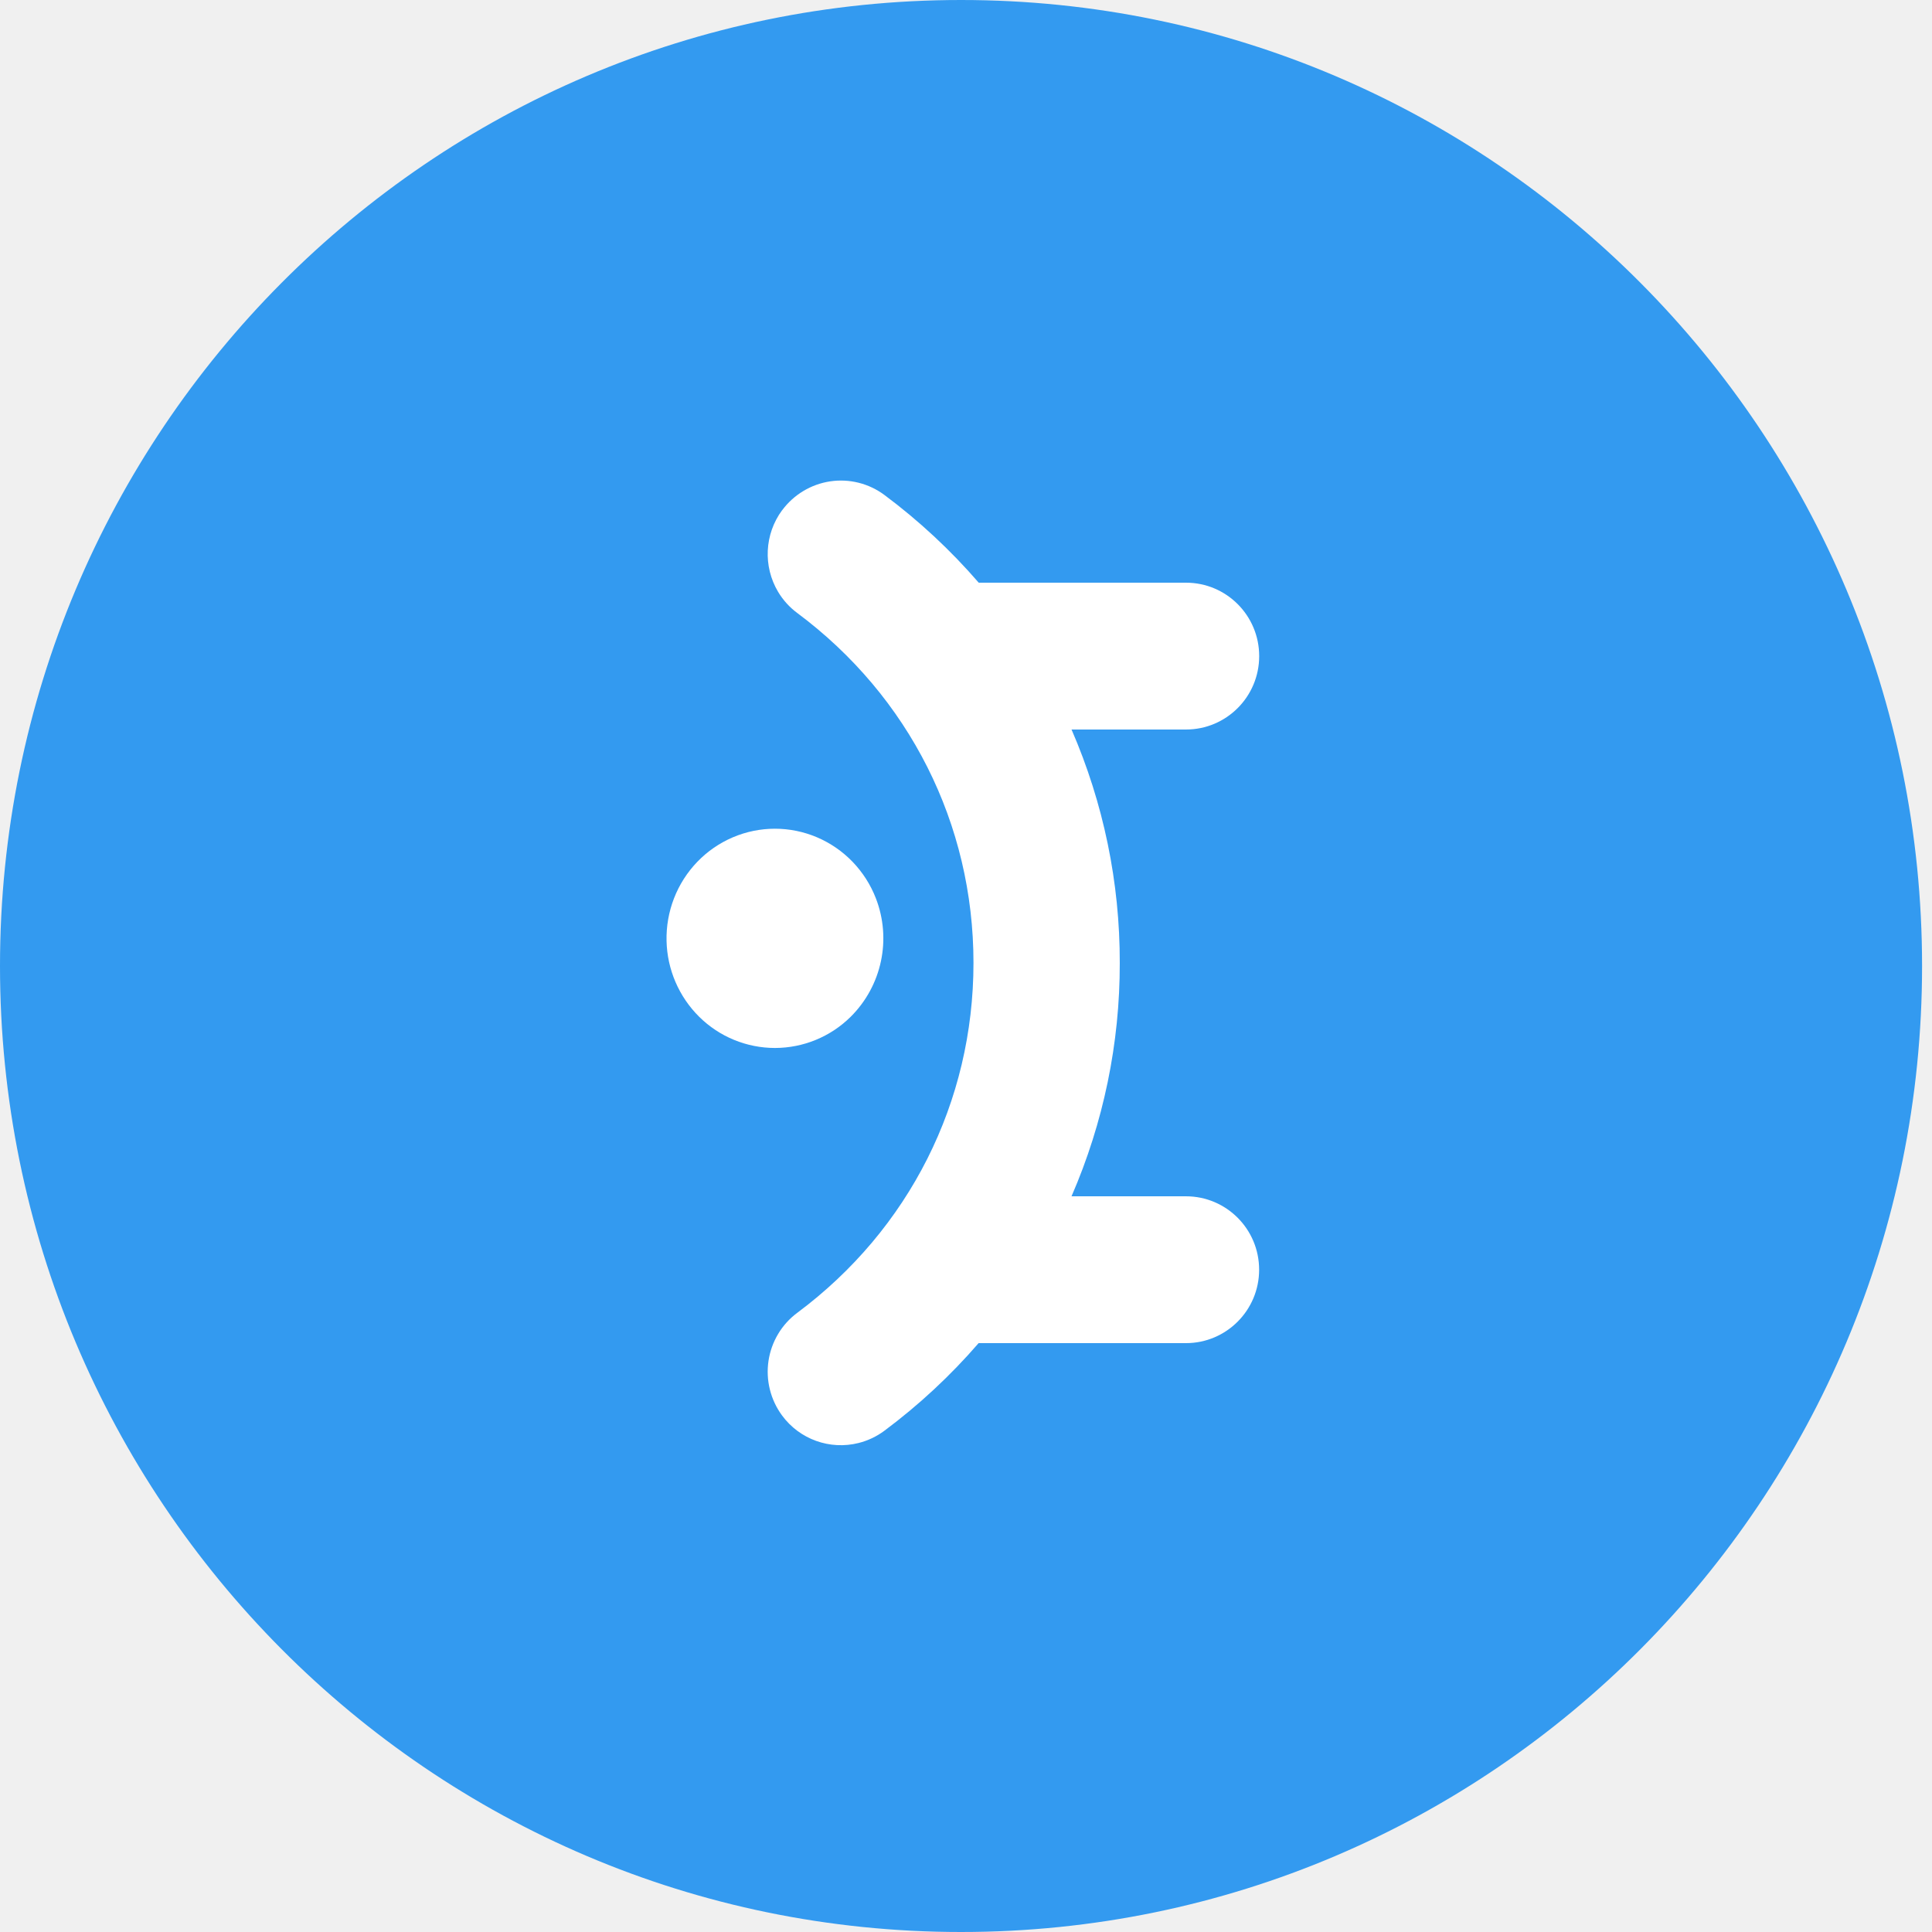
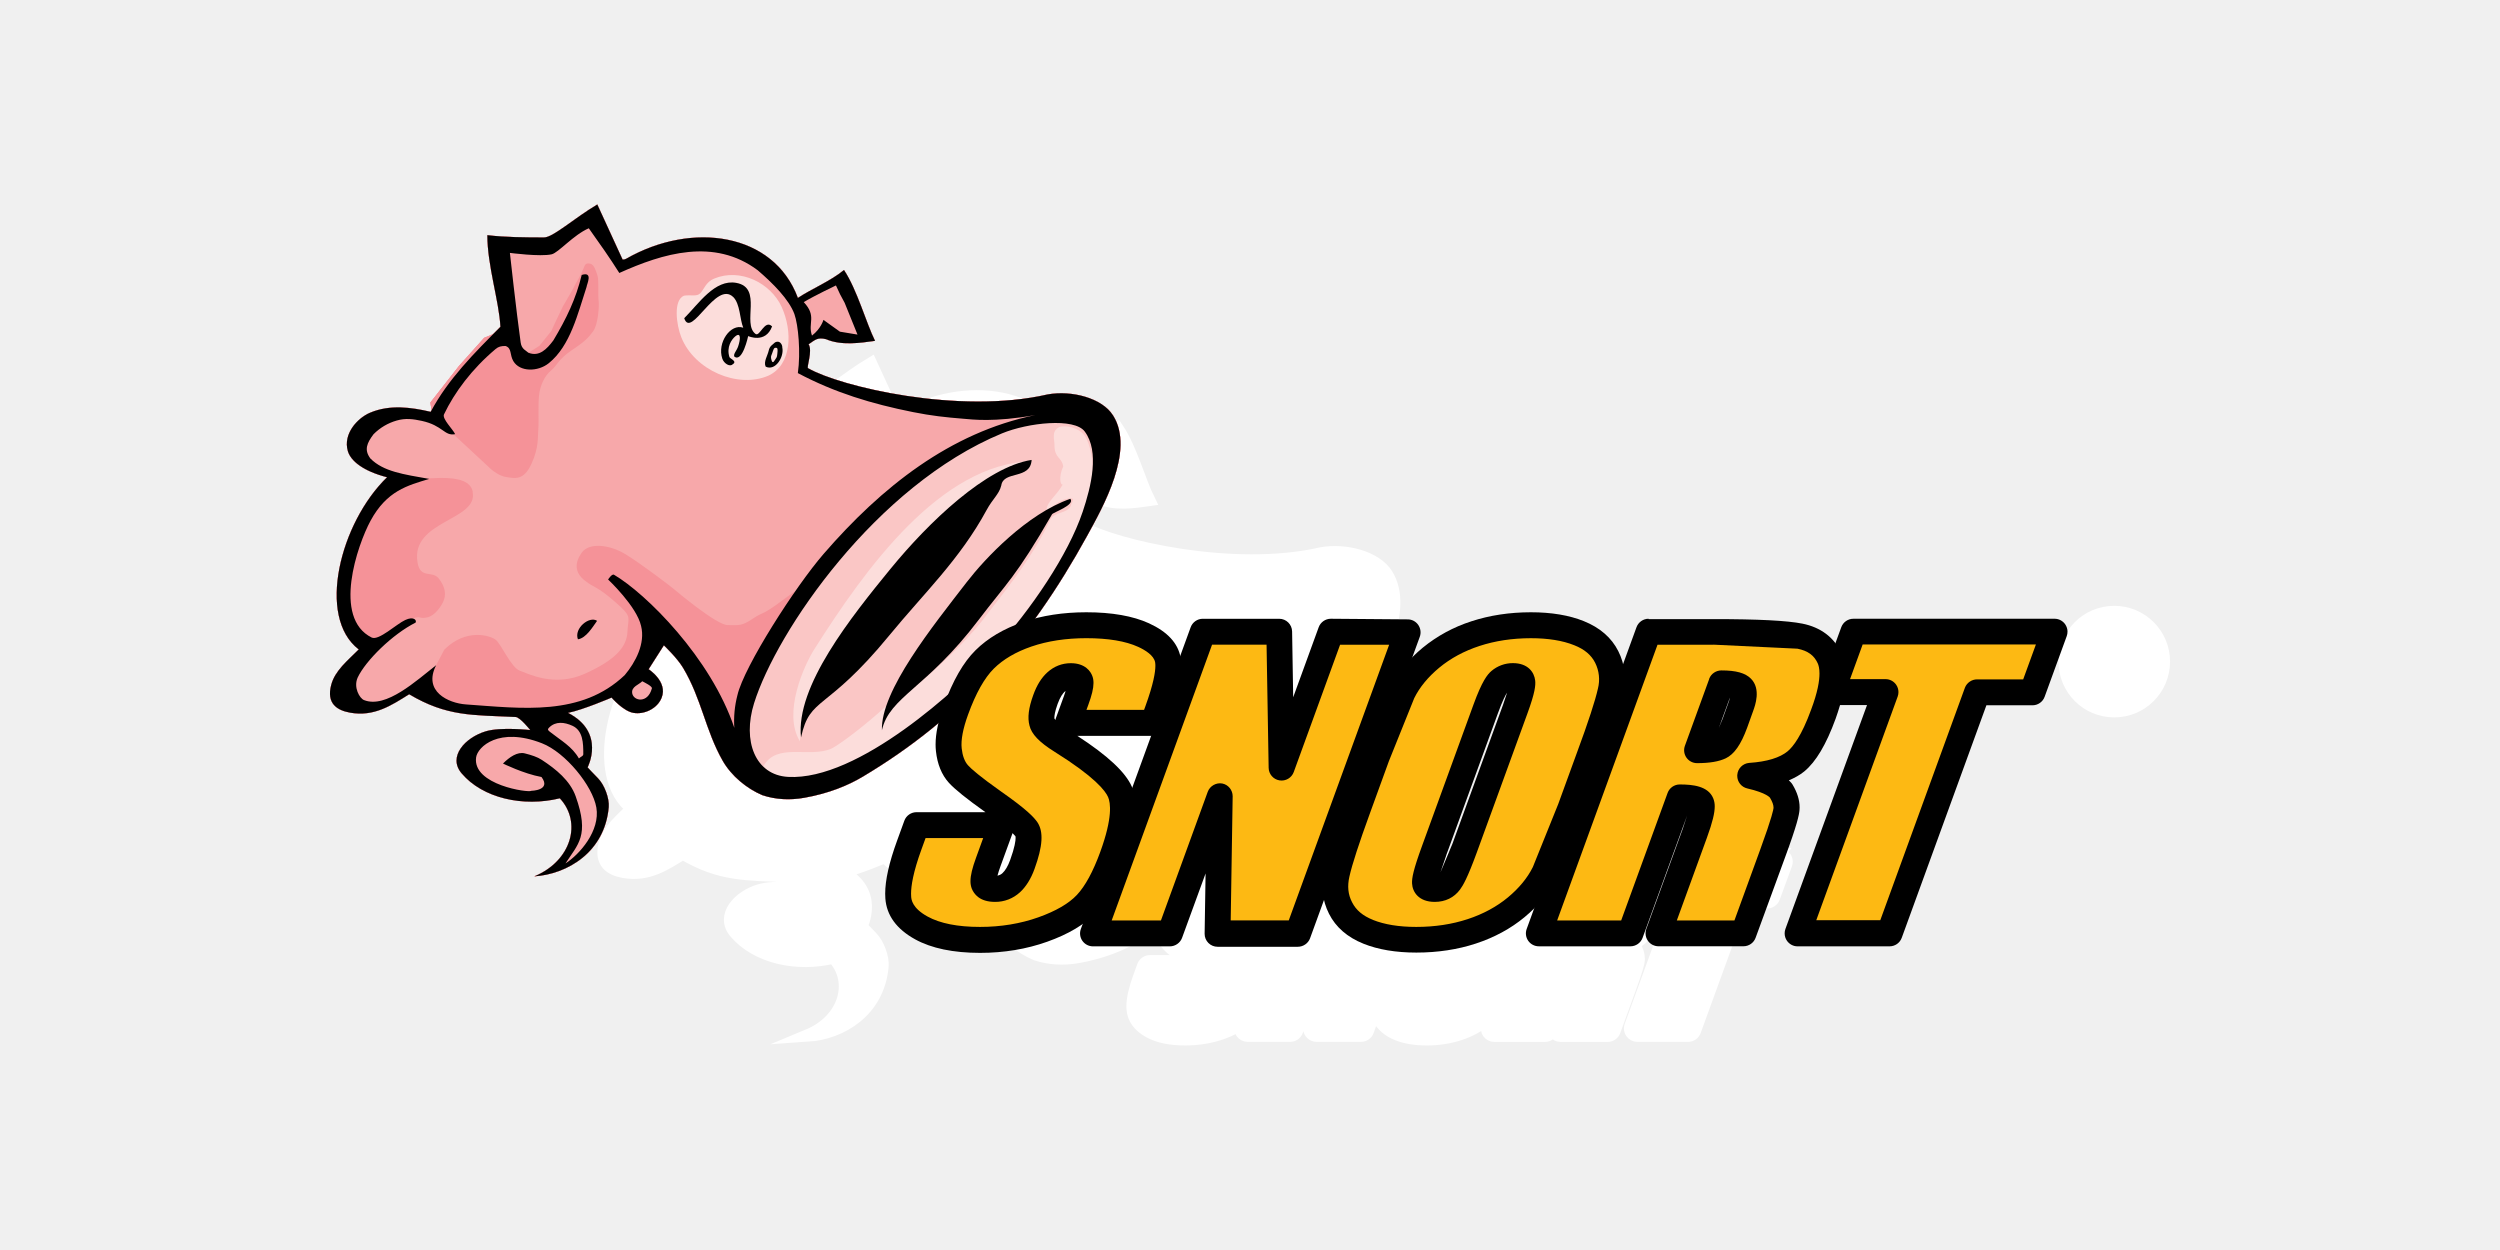
- <svg xmlns="http://www.w3.org/2000/svg" fill="none" viewBox="0 0 163 163">
-   <path fill="#339AF0" d="M162.162 81.5c0-45.011-36.301-81.5-81.08-81.5C36.301 0 0 36.489 0 81.5 0 126.51 36.301 163 81.081 163s81.081-36.49 81.081-81.5z" />
-   <path fill="#fff" d="M65.983 43.049a6.234 6.234 0 00-.336 6.884 6.14 6.14 0 001.618 1.786c9.444 7.036 14.866 17.794 14.866 29.52 0 11.726-5.422 22.484-14.866 29.52a6.145 6.145 0 00-1.616 1.786 6.21 6.21 0 00-.694 4.693 6.21 6.21 0 001.028 2.186 6.151 6.151 0 006.457 2.319 6.154 6.154 0 002.177-1.035 50.083 50.083 0 007.947-7.39h17.493c3.406 0 6.174-2.772 6.174-6.194s-2.762-6.194-6.174-6.194h-9.655a49.165 49.165 0 004.071-19.69 49.167 49.167 0 00-4.07-19.692h9.66c3.406 0 6.173-2.771 6.173-6.194 0-3.422-2.762-6.193-6.173-6.193H82.574a50.112 50.112 0 00-7.952-7.397 6.15 6.15 0 00-4.578-1.153 6.189 6.189 0 00-4.055 2.438h-.006z" />
-   <path fill="#fff" fill-rule="evenodd" d="M56.236 79.391a9.342 9.342 0 01.632-3.608 9.262 9.262 0 011.967-3.077 9.143 9.143 0 012.994-2.063 9.06 9.06 0 017.103 0 9.145 9.145 0 012.995 2.063 9.262 9.262 0 011.967 3.077 9.339 9.339 0 01-2.125 10.003 9.094 9.094 0 01-6.388 2.63 9.094 9.094 0 01-6.39-2.63 9.3 9.3 0 01-2.755-6.395z" clip-rule="evenodd" />
+ <svg xmlns="http://www.w3.org/2000/svg" xmlns:xlink="http://www.w3.org/1999/xlink" width="120" height="60">
+   <path stroke-miterlimit="10" d="M85.42 41h-5.336c-.144 0-.274.09-.323.226l-.153.42c-.203-.27-.5-.45-.876-.526-.407-.08-1.18-.12-2.36-.12h-1.725c-.144 0-.274.09-.323.226l-.36.986c-.03-.12-.068-.24-.125-.353-.18-.356-.487-.624-.915-.796-.388-.157-.862-.236-1.406-.236a5.07 5.07 0 0 0-1.581.24c-.49.16-.926.397-1.293.7a3.71 3.71 0 0 0-.284.262l.207-.57c.038-.106.023-.223-.04-.315s-.17-.147-.282-.147h-2.04c-.144 0-.274.09-.323.226l-.677 1.86-.03-1.748c-.003-.188-.157-.338-.344-.338h-2.028c-.145 0-.274.09-.323.226l-.277.76c-.083-.36-.36-.65-.828-.866-.4-.182-.922-.277-1.546-.29 2.097-2.083 3.87-4.54 5.492-7.497.743-1.354 2.29-4.08 1.243-5.755-.523-.837-1.988-1.216-3.14-1.007-4.25.98-9.96-.374-11.493-1.257-.105 0 .23-.835.02-1.15.314-.21.422-.35.84-.245.733.314 1.62.183 2.35.08-.42-.84-.862-2.458-1.49-3.4-.628.523-1.586.92-2.214 1.34-1.157-3.125-5.074-3.694-8.24-1.882-.09.052-.176.04-.176.04l-1.216-2.642c-1.132.674-2.12 1.583-2.557 1.583-.85 0-1.883-.007-2.72-.11 0 1.465.562 3.152.628 4.4-1.255 1.255-2.51 2.51-3.348 4.08-.93-.216-1.953-.36-2.904.04-.608.255-1.314 1.016-1.072 1.844.137.47.732.96 1.883 1.256-2.256 2.184-3.394 6.71-1.36 8.265-.523.523-1.14 1.016-1.32 1.694-.242.902.276 1.227.902 1.34 1.157.21 2-.36 2.838-.883 1.805 1.073 3.028.994 5.114 1.092.21.01.7.628.7.628s-1.41-.16-2.14.06c-.98.294-1.836 1.217-1.157 2.014 1.013 1.2 2.956 1.63 4.715 1.2 1.066 1.145.57 3.002-1.223 3.747 1.57-.105 3.38-1.15 3.57-3.322.036-.417-.203-1.073-.517-1.387-.21-.21-.497-.523-.497-.523s.882-1.68-.942-2.616c.725-.145 2.092-.733 2.092-.733s.554.646 1.046.733c.525.092 1.158-.207 1.36-.733.296-.77-.628-1.36-.628-1.36l.733-1.15s.632.598.92 1.078c.894 1.495 1.07 3.003 1.906 4.468.42.732 1.157 1.334 1.9 1.648.628.21 1.315.25 2.02.124 1.183-.208 2.112-.602 2.792-1.007a29.8 29.8 0 0 0 1.179-.745c-.005.057-.01.115-.01.17 0 .06.003.12.01.176.037.346.152.628.342.838.157.174.477.43.974.784H55.2c-.144 0-.274.09-.323.226l-.192.527c-.213.585-.317 1.05-.317 1.412 0 .043.002.085.005.125.032.45.3.815.79 1.086.435.24 1.015.36 1.724.36.632 0 1.232-.1 1.782-.295.376-.134.69-.295.946-.48l-.05.14c-.04.106-.023.223.04.315s.17.147.282.147h2.04c.144 0 .274-.09.323-.227l.626-1.72-.025 1.604c0 .1.036.177.1.24s.153.103.245.103h2.132c.144 0 .274-.09.323-.227l.37-1.02a1.65 1.65 0 0 0 .132.388c.18.356.488.624.915.796.388.156.862.236 1.406.236a5.05 5.05 0 0 0 1.58-.24c.492-.16.926-.397 1.293-.7.09-.074.173-.15.25-.228l-.195.536c-.04.106-.023.223.042.315s.17.147.282.147h2.433c.145 0 .274-.09.323-.226l1.18-3.244c-.024.087-.057.193-.112.345l-.97 2.663c-.014.038-.02.078-.02.118 0 .07.02.138.062.197.065.092.17.147.282.147h2.262c.145 0 .274-.09.323-.227l.77-2.115c.327-.898.38-1.153.39-1.275.002-.024.003-.048.003-.072 0-.195-.063-.398-.188-.606-.026-.043-.063-.08-.098-.117.154-.067.295-.143.4-.238.3-.256.583-.716.834-1.404.044-.122.082-.238.115-.35h.717l-2.162 5.94c-.014.038-.02.078-.02.118 0 .07.02.138.062.197.065.092.17.147.282.147h2.432c.144 0 .274-.09.323-.227l2.248-6.176h1.224c.145 0 .274-.09.323-.227l.586-1.6a.34.34 0 0 0 .021-.118c0-.07-.02-.14-.062-.197-.065-.1-.17-.145-.282-.145zM60.93 45.5c-.004-.01-.005-.02-.01-.03-.17-.388-.644-.825-1.448-1.35h1.96zm15.848-2.273l-.16.438c-.037.104-.07.18-.1.24l.296-.814a.57.57 0 0 1-.037.137z" fill="#fff" stroke="#fff" stroke-width=".603" />
+   <g fill="#f7a8aa">
+     <use xlink:href="#B" />
+     <use xlink:href="#C" />
+   </g>
+   <g fill="#fcdddb">
+     <use xlink:href="#D" />
+     <use xlink:href="#E" />
+     <use xlink:href="#F" />
+   </g>
+   <g fill="#f59298">
+     <use xlink:href="#G" />
+     <use xlink:href="#H" />
+     <use xlink:href="#I" />
+   </g>
+   <g fill="#f7a8aa">
+     <use xlink:href="#B" />
+     <use xlink:href="#C" />
+   </g>
+   <g fill="#fcdddb">
+     <use xlink:href="#D" />
+     <use xlink:href="#E" />
+     <use xlink:href="#F" />
+   </g>
+   <g fill="#f59298">
+     <use xlink:href="#G" />
+     <use xlink:href="#H" />
+     <use xlink:href="#I" />
+   </g>
+   <g fill="#f7a8aa">
+     <use xlink:href="#B" />
+     <use xlink:href="#C" />
+   </g>
+   <path d="M36.507 37.306c1.588 1.74 6.986-.66 11.188-5.623 4.16-4.915 6.183-10.04 4.988-11.482-1.05-1.264-7.46.4-12.025 5.66-4.26 4.91-6.226 9.172-4.15 11.445z" fill="#fac6c5" />
+   <g fill="#fcdddb">
+     <use xlink:href="#D" />
+     <use xlink:href="#E" />
+     <use xlink:href="#F" />
+   </g>
+   <g fill="#f59298">
+     <use xlink:href="#G" />
+     <use xlink:href="#H" />
+     <use xlink:href="#I" />
+   </g>
+   <use xlink:href="#B" />
+   <path d="M35.2 14.262c-.838-.828-2.03 2.036-2.357 1.012.7-.7 1.47-1.885 2.5-1.696 1.28.232.26 1.953.922 2.45.205.154.447-.717.795-.36-.315.844-1.148.464-1.148.464s-.276 1.3-.668.98c-.045-.135.116-.273.188-.488.112-.333.143-.7-.132-.485-.184.15-.44.524-.287 1 .025.08.397.2.155.347-.133.14-.42-.038-.497-.27-.26-.77.4-1.7 1.005-1.486-.172-.413-.14-1.136-.486-1.48zm2.35 2.4c0-.115-.115-.345-.345-.23-.115.115-.258.165-.308.4s-.258.537-.144.767c.46.23.9-.467.796-.926zm-.238.32c-.017.198-.044.176-.138.33s-.132.027-.16-.1.027-.16.088-.364c.052-.174.103-.153.128-.155.116-.01.1.1.082.287zM42.75 27.3c1.832-2.24 4.588-4.886 6.768-5.224-.056.967-1.352.496-1.457 1.228-.105.42-.414.643-.7 1.17-1.284 2.375-3.013 4-4.67 6.02-3.06 3.728-3.807 2.9-4.242 4.903-.268-2.454 2.418-5.796 4.3-8.097zm3.664.63c.868-1.125 2.87-3.255 4.962-3.988.244.3-.826.65-.88.746-1.73 3.012-2.198 3.32-3.52 5.064-2.5 3.3-4.287 3.693-4.644 5.3-.065-1.892 2.444-5 4.082-7.123zM27.74 30.686c-.2-.524.55-1.135.92-.886-.2.273-.522.832-.92.886z" />
+   <path d="M101.485 29.625c-1.185 0-2.132.953-2.132 2.133s.947 2.132 2.132 2.132a2.13 2.13 0 1 0 0-4.265z" stroke-miterlimit="10" fill="#fff" stroke="#fff" stroke-width="1.09" />
+   <path d="M55.353 34.697h-4.1l.392-1.076c.183-.502.247-.823.193-.96s-.205-.207-.45-.207c-.265 0-.5.093-.704.278s-.374.465-.51.84c-.175.483-.23.847-.166 1.092.058.245.367.54.925.887 1.6 1 2.54 1.818 2.818 2.458s.158 1.67-.36 3.09c-.375 1.033-.795 1.795-1.256 2.284s-1.16.9-2.09 1.232-1.936.498-3.012.498c-1.18 0-2.12-.192-2.816-.575s-1.066-.87-1.11-1.463.133-1.432.53-2.52l.346-.95h4.09l-.646 1.776c-.2.547-.27.9-.21 1.055s.24.235.536.235.555-.1.772-.297.397-.492.538-.88c.312-.857.38-1.417.205-1.68-.18-.263-.7-.7-1.585-1.313-.873-.617-1.436-1.068-1.7-1.348s-.408-.67-.46-1.166.06-1.13.34-1.9c.404-1.11.865-1.923 1.383-2.437s1.2-.917 2.043-1.206 1.79-.434 2.835-.434c1.143 0 2.06.16 2.75.474s1.08.714 1.165 1.194-.08 1.295-.498 2.446z" fill="#fdb913" />
+   <path d="M49.108 29.858c-.93.32-1.698.775-2.28 1.352-.59.583-1.09 1.456-1.53 2.666-.262.72-.39 1.332-.39 1.86 0 .1.005.216.017.318.067.626.275 1.136.617 1.515.284.314.862.78 1.76 1.416h-3.31c-.26 0-.495.164-.584.41l-.346.952c-.385 1.057-.573 1.895-.573 2.552l.008.227c.058.812.54 1.472 1.43 1.962.785.432 1.834.65 3.116.65 1.143 0 2.226-.18 3.22-.534 1.02-.363 1.806-.83 2.334-1.39s.98-1.375 1.388-2.498c.36-.993.54-1.82.54-2.494 0-.407-.065-.758-.196-1.058-.305-.7-1.164-1.5-2.616-2.442h3.64a.62.62 0 0 0 .584-.41l.208-.573c.376-1.033.558-1.804.558-2.38 0-.14-.01-.27-.033-.39-.125-.7-.635-1.244-1.517-1.65-.77-.352-1.782-.53-3.01-.53-1.11 0-2.13.158-3.036.468zm-.155 12.977c.29-.265.53-.644.704-1.127.397-1.092.44-1.782.14-2.237-.163-.237-.502-.61-1.747-1.48-1.033-.73-1.433-1.087-1.585-1.256-.162-.18-.265-.455-.304-.814-.043-.398.06-.943.306-1.62.37-1.02.787-1.762 1.237-2.208s1.056-.802 1.807-1.06c.776-.266 1.662-.4 2.633-.4 1.047 0 1.885.14 2.49.417.337.154.752.41.812.74a.98.98 0 0 1 .012.171c0 .292-.087.862-.483 1.95-.001 0-.028.075-.06.163H52.15l.088-.24c.17-.463.25-.792.25-1.05 0-.134-.02-.25-.064-.354-.07-.18-.314-.597-1.027-.597-.418 0-.806.152-1.123.44-.28.255-.502.6-.677 1.088-.226.622-.283 1.087-.182 1.465.097.41.468.8 1.198 1.255 1.945 1.214 2.448 1.884 2.575 2.177.118.272.228.977-.374 2.63-.345.948-.724 1.645-1.124 2.07-.39.414-1.013.775-1.846 1.072-.86.306-1.803.462-2.804.462-1.07 0-1.917-.168-2.516-.498-.748-.41-.78-.826-.788-.962l-.005-.134c0-.375.098-1.028.5-2.13l.197-.542h2.765l-.342.942c-.182.498-.268.85-.268 1.126a.99.99 0 0 0 .063.363c.1.238.356.634 1.117.634a1.74 1.74 0 0 0 1.192-.459zm1.66-8.34c0-.002-.003-.017-.003-.048 0-.084.02-.282.156-.66.126-.347.257-.514.344-.593.01-.01.026-.007.038-.016l-.078.23-.392 1.077c-.01.023-.008.05-.013.075l-.052-.065zm-2.595 7.1l.584-1.604.14.148c.002.01.007.025.007.076 0 .135-.036.446-.262 1.068-.105.288-.234.507-.373.633-.07.065-.15.096-.235.115a4.92 4.92 0 0 1 .139-.435z" />
+   <path d="M67.566 30.322l-5.27 14.48h-3.853l.103-6.583-2.396 6.583h-3.687l5.27-14.48h3.664l.108 6.52 2.373-6.52z" fill="#fdb913" />
+   <path d="M63.88 29.7c-.26 0-.495.164-.584.41l-1.223 3.36-.052-3.158a.62.62 0 0 0-.622-.611h-3.664c-.262 0-.495.164-.584.41l-5.27 14.48a.62.62 0 0 0 .584.834h3.687c.26 0 .494-.164.584-.4l1.132-3.1-.046 2.898a.62.62 0 0 0 .621.622h3.853c.26 0 .495-.164.584-.4l5.27-14.48c.07-.19.04-.403-.075-.57s-.306-.265-.5-.265zm2.8 1.244L61.86 44.18h-2.786l.094-5.96c0-.3-.214-.558-.5-.612s-.593.114-.697.4l-2.246 6.174h-2.364l4.818-13.237h2.616l.1 5.91a.62.62 0 0 0 .518.603c.296.05.585-.12.687-.4l2.224-6.11h2.364z" />
+   <path d="M75.388 38.803l-1.246 3.093c-.3.606-.754 1.16-1.36 1.66s-1.317.887-2.134 1.155-1.705.403-2.662.403c-.908 0-1.68-.128-2.31-.38s-1.075-.634-1.33-1.14-.317-1.06-.184-1.656.47-1.642 1.015-3.134l.902-2.48 1.245-3.092c.3-.607.755-1.16 1.36-1.662s1.317-.886 2.134-1.155 1.705-.402 2.663-.402c.908 0 1.678.126 2.31.38s1.075.633 1.33 1.14.317 1.06.183 1.656-.47 1.642-1.014 3.133zm-2.66-4.77c.246-.675.358-1.107.337-1.295s-.17-.283-.45-.283c-.237 0-.445.077-.626.23s-.407.602-.68 1.35l-2.468 6.78c-.307.844-.456 1.364-.444 1.56s.166.297.467.297c.308 0 .547-.114.715-.342s.408-.768.72-1.624z" fill="#fdb913" />
+   <path d="M70.626 29.823a7.1 7.1 0 0 0-2.336 1.268c-.67.555-1.182 1.182-1.52 1.863-.312.628-.73 1.66-1.273 3.156 0 .001-.902 2.48-.902 2.48l-1.038 3.2c-.165.737-.086 1.434.235 2.07.325.644.88 1.128 1.654 1.438.7.282 1.557.426 2.54.426 1.02 0 1.98-.146 2.856-.434.888-.292 1.674-.717 2.337-1.267.67-.555 1.18-1.182 1.52-1.863.314-.633.73-1.666 1.274-3.157l.902-2.48 1.037-3.2c.165-.737.086-1.434-.235-2.07-.324-.644-.88-1.127-1.653-1.438-.7-.283-1.557-.426-2.54-.426-1.02 0-1.98.146-2.857.433zM65.91 44.157c-.5-.197-.82-.473-1.008-.844-.2-.378-.234-.784-.13-1.24.126-.567.46-1.596.992-3.056l.902-2.48 1.218-3.028c.26-.525.664-1.015 1.2-1.46.543-.45 1.192-.8 1.932-1.043.75-.246 1.58-.372 2.468-.372.824 0 1.523.113 2.077.336.5.197.82.473 1.007.844a1.78 1.78 0 0 1 .132 1.24c-.127.57-.46 1.598-1 3.056-.001.001-.903 2.48-.903 2.48l-1.22 3.028c-.26.525-.664 1.015-1.198 1.458-.543.45-1.193.8-1.932 1.043-.75.247-1.58.373-2.468.373-.825 0-1.523-.114-2.077-.336zm5.68-11.95c-.197.166-.453.488-.863 1.614l-2.468 6.78c-.42 1.148-.495 1.553-.48 1.807.02.407.32.883 1.088.883.507 0 .927-.205 1.215-.593.143-.193.363-.568.805-1.78l2.43-6.674c.367-1 .396-1.355.372-1.577-.046-.404-.35-.837-1.07-.837a1.58 1.58 0 0 0-1.027.375zm-2.162 8.82l2.468-6.78c.23-.63.372-.897.445-1l-.196.586-2.43 6.673-.573 1.367.284-.834z" />
+   <path d="M79.135 30.322h3.117c2.077 0 3.46.07 4.145.205s1.158.488 1.418 1.05.164 1.462-.285 2.694c-.4 1.126-.85 1.883-1.318 2.27s-1.2.62-2.19.697c.805.185 1.3.433 1.488.743s.27.595.25.855-.245.974-.67 2.144l-1.39 3.823h-4.088L81.36 40c.282-.775.385-1.255.308-1.44s-.42-.278-1.03-.278l-2.377 6.53h-4.396zm3.49 2.487l-1.165 3.197c.5 0 .87-.057 1.11-.172s.478-.49.708-1.124l.288-.79c.166-.456.178-.755.037-.897s-.468-.214-.98-.214z" fill="#fdb913" />
+   <path d="M79.135 29.7a.62.62 0 0 0-.584.409l-5.27 14.48a.62.62 0 0 0 .584.834h4.396a.62.62 0 0 0 .584-.41l2.133-5.862-.203.624-1.752 4.812a.62.62 0 0 0-.037.213c0 .125.038.25.112.356a.62.62 0 0 0 .5.265h4.088a.62.62 0 0 0 .584-.41l1.4-3.823c.6-1.622.688-2.083.706-2.305l.005-.13c0-.352-.114-.72-.34-1.095-.046-.077-.114-.143-.177-.2.278-.12.534-.258.742-.43.56-.463 1.053-1.293 1.506-2.536.3-.85.463-1.565.463-2.157 0-.4-.066-.724-.198-1-.34-.74-.984-1.225-1.86-1.4-.735-.147-2.13-.218-4.267-.218h-3.118zm3.117 1.244l4.024.193c.5.098.8.32.974.7.043.094.085.248.085.494 0 .354-.088.9-.4 1.73-.46 1.264-.87 1.787-1.13 2.002-.367.304-.987.5-1.843.556-.306.025-.55.268-.572.574-.002.016-.002.032-.002.047a.62.62 0 0 0 .482.605c.94.217 1.1.45 1.097.46.106.177.162.333.162.453v.03c-.004.05-.056.4-.635 1.982l-1.242 3.413h-2.765l1.447-3.978c.274-.753.373-1.194.373-1.497a1 1 0 0 0-.074-.394c-.245-.586-.986-.66-1.605-.66a.62.62 0 0 0-.584.409l-2.228 6.12h-3.073l4.818-13.237h2.68zm-.212 1.653l-1.164 3.2a.62.62 0 0 0 .584.834c.6 0 1.05-.077 1.38-.234.4-.195.725-.65 1.025-1.472l.287-.8c.095-.26.384-1.054-.106-1.548-.273-.275-.712-.397-1.42-.397-.262.001-.495.163-.585.4zm1 .862c-.006.062-.027.137-.067.248l-.288.8-.18.432.536-1.47z" />
+   <path d="M98.607 30.322l-1.06 2.91H94.9L90.69 44.804h-4.395l4.21-11.572h-2.6l1.058-2.91z" fill="#fdb913" />
+   <path d="M88.964 29.7a.62.62 0 0 0-.584.409l-1.06 2.9a.62.62 0 0 0 .585.834h1.712L85.7 44.59a.61.61 0 0 0-.037.213c0 .125.038.25.112.356.117.166.306.265.5.265H90.7a.62.62 0 0 0 .584-.41l4.063-11.16h2.212a.62.62 0 0 0 .584-.41l1.06-2.91c.026-.07.037-.142.037-.213 0-.125-.038-.25-.112-.356-.117-.166-.306-.265-.5-.265zm8.756 1.244l-.607 1.666H94.9c-.26 0-.494.164-.584.4l-4.062 11.16h-3.073l3.908-10.737a.62.62 0 0 0 .037-.213c0-.125-.038-.25-.112-.356-.117-.166-.306-.265-.5-.265h-1.712l.606-1.666h8.32z" />
+   <defs>
+     <path id="B" d="M53.425 19.94c-.523-.837-1.988-1.216-3.14-1.007-4.25.98-9.96-.374-11.493-1.257-.105 0 .23-.835.02-1.15.314-.21.422-.35.84-.245.733.314 1.62.183 2.35.08-.42-.84-.862-2.458-1.49-3.4-.628.523-1.586.92-2.214 1.34-1.157-3.125-5.073-3.694-8.238-1.882-.09.052-.176.04-.176.04L28.67 9.815c-1.132.674-2.12 1.583-2.557 1.583-.85 0-1.883-.007-2.72-.11 0 1.465.562 3.152.628 4.4-1.255 1.255-2.51 2.51-3.348 4.08-.93-.216-1.953-.36-2.904.04-.608.255-1.314 1.016-1.072 1.844.137.47.732.96 1.883 1.256-2.256 2.184-3.394 6.71-1.36 8.265-.523.523-1.14 1.016-1.32 1.694-.242.902.276 1.227.902 1.34 1.157.21 2-.36 2.838-.883 1.805 1.073 3.028.994 5.114 1.092.21.01.7.628.7.628s-1.41-.16-2.14.06c-.98.294-1.836 1.217-1.157 2.014 1.013 1.2 2.956 1.63 4.715 1.2 1.066 1.145.57 3.002-1.223 3.747 1.57-.105 3.38-1.15 3.57-3.322.036-.417-.203-1.073-.517-1.387-.21-.21-.497-.523-.497-.523s.882-1.68-.942-2.616c.725-.145 2.092-.733 2.092-.733s.554.646 1.046.733c.525.092 1.158-.207 1.36-.733.296-.77-.628-1.36-.628-1.36l.733-1.15s.632.598.92 1.078c.894 1.495 1.07 3.003 1.906 4.468.42.732 1.157 1.334 1.9 1.648.628.21 1.315.25 2.02.124 1.183-.208 2.112-.602 2.792-1.007 4.677-2.787 7.954-6.422 10.786-11.58.744-1.353 2.29-4.08 1.243-5.754zm-13.3-6.24a8.51 8.51 0 0 0 .419.837l.616 1.523-.845-.14-.79-.566s-.112.416-.55.754c-.212-.612.246-.92-.395-1.607.523-.313 1.546-.8 1.546-.8zm-11.5 25.06c.192 1.116-.802 2.25-1.482 2.685.593-.924 1.168-1.325.488-3.226-.268-.75-.942-1.3-1.622-1.743-.21-.14-.498-.234-.82-.314-.35-.088-.733.174-1.046.488 0 0 .994.49 1.848.646.488.646-.488.663-.488.663-.105.104-2.834-.275-2.65-1.604.07-.507 1.1-1.483 3.156-.68 1.137.443 2.437 2.044 2.616 3.086zm-1.15-3.924c.513.234.523.837.523 1.36 0 .105-.105.105-.21.21-.33-.575-.854-.855-1.36-1.255-.116-.092-.174-.122-.07-.227.314-.315.733-.262 1.116-.088zm3.814-1.79c-.195.732-.874.607-.942.236-.06-.325.338-.422.48-.582.114.06.5.246.463.347zm3.967 1.917c-1.125-3.387-4.264-6.487-5.787-7.377-.1-.052-.28.23-.28.23s1.373 1.288 1.583 2.23c.21.837-.26 1.733-.785 2.36-2.092 1.99-4.93 1.596-7.625 1.406-.842-.06-2.073-.627-1.426-1.883-.942.732-2.407 2.1-3.466 1.674-.205-.082-.517-.606-.3-1.084.382-.806 1.66-2.072 2.78-2.635.06-.114-.086-.314-.498-.124-.425.195-1.268 1-1.607.844-1.9-.94-.686-4.448-.06-5.606.78-1.44 1.772-1.695 2.818-2.01-1.244-.222-2.196-.35-2.824-.98-.314-.42-.164-.745.15-1.164a2.54 2.54 0 0 1 1.116-.659c.418-.122.786-.072 1.195.016 1.028.222 1.084.743 1.607.638-.11-.234-.636-.74-.535-.95.505-1.056 1.337-2.178 2.476-3.135.142-.12.268-.147.477-.147.314.105.193.42.375.727.31.525 1.175.52 1.698.102 1.046-.837 1.4-2.407 1.817-3.663 0-.105.34-.76-.233-.575-.278 1.148-.733 2.093-1.36 3.14-.314.42-.677.802-1.2.593-.105-.105-.324-.163-.37-.488-.21-1.5-.517-4.304-.517-4.304s1.457.193 2.004.068c.324-.074 1.05-.935 1.783-1.25.523.732 1.01 1.425 1.465 2.146 2.092-.942 4.55-1.7 6.644-.13.733.628 1.5 1.4 1.76 2.1.188.53.307 1.84.166 2.836 1.78.942 3.538 1.473 5.53 1.872.888.178 1.56.25 2.427.32.43.034 1.43.176 3.434-.176-4.082.837-7.378 3.458-10.15 6.657-1.36 1.568-3.82 5.406-4.14 6.78a4.94 4.94 0 0 0-.15 1.589zm16.706-10.38c-.68 2.02-2.446 4.662-4.264 6.643-1.69 1.84-6.5 6.252-9.868 6.065-1.58-.087-2.203-1.72-1.634-3.537 1.08-3.453 5.842-10.444 11.895-12.95 1.257-.52 3.48-.76 3.976-.092.717.963.318 2.617-.104 3.872z" />
+     <path id="C" d="M53.425 19.94c-.523-.837-1.988-1.216-3.14-1.007-4.25.98-9.96-.374-11.493-1.257-.105 0 .23-.835.02-1.15.314-.21.422-.35.84-.245.733.314 1.62.183 2.35.08-.42-.84-.862-2.458-1.49-3.4-.628.523-1.586.92-2.214 1.34-1.157-3.125-5.073-3.694-8.238-1.882-.09.052-.176.04-.176.04L28.67 9.815c-1.132.674-2.12 1.583-2.557 1.583-.85 0-1.883-.007-2.72-.11 0 1.465.562 3.152.628 4.4-1.255 1.255-2.51 2.51-3.348 4.08-.93-.216-1.953-.36-2.904.04-.608.255-1.314 1.016-1.072 1.844.137.47.732.96 1.883 1.256-2.256 2.184-3.394 6.71-1.36 8.265-.523.523-1.14 1.016-1.32 1.694-.242.902.276 1.227.902 1.34 1.157.21 2-.36 2.838-.883 1.805 1.073 3.028.994 5.114 1.092.21.01.7.628.7.628s-1.41-.16-2.14.06c-.98.294-1.836 1.217-1.157 2.014 1.013 1.2 2.956 1.63 4.715 1.2 1.066 1.145.57 3.002-1.223 3.747 1.57-.105 3.38-1.15 3.57-3.322.036-.417-.203-1.073-.517-1.387-.21-.21-.497-.523-.497-.523s.882-1.68-.942-2.616c.725-.145 2.092-.733 2.092-.733s.554.646 1.046.733c.525.092 1.158-.207 1.36-.733.296-.77-.628-1.36-.628-1.36l.733-1.15s.632.598.92 1.078c.894 1.495 1.07 3.003 1.906 4.468.42.732 1.157 1.334 1.9 1.648.628.21 1.315.25 2.02.124 1.183-.208 2.112-.602 2.792-1.007 4.677-2.787 7.954-6.422 10.786-11.58.744-1.353 2.29-4.08 1.243-5.753zm-1.465 4.643c-.68 2.02-2.446 4.662-4.264 6.643-1.69 1.84-6.5 6.252-9.868 6.065-1.58-.087-2.203-1.72-1.634-3.537 1.08-3.453 5.842-10.444 11.895-12.95 1.257-.52 3.48-.76 3.976-.092.717.963.318 2.617-.104 3.872z" />
+     <path id="D" d="M32.706 16.2c-.246-.615-.395-1.798.128-2.008.363-.052.61.06.784-.12s.26-.532.658-.698c1.255-.525 2.72.21 3.244 1.36s.505 2.78-.647 3.302c-1.465.628-3.54-.268-4.167-1.838z" />
+     <path id="E" d="M50.617 21.38c0-.314-.174-.68.244-.89.524-.105 1.084.153 1.274.54 1.343 2.755-2.1 7.462-4.273 10.06-1.913 2.298-4.64 4.412-7.57 5.773-1.15.418-2.703.96-3.645-.087.628-1.15 2.206-.386 3.244-.837.4-.174 1.796-1.256 2.62-2.028-.21.42 3.378-2.332 4.948-4.53 1.15-1.465 2.215-2.86 2.948-4.428.21-.418.785-.26.994-.68 0-.105.227-.35.018-.35-.523 0-.75.33-1.186.575 0-.42.488-.697.785-1.255-.105.105-.227-.33.017-.855-.07-.453-.42-.384-.42-1.012z" />
+     <path id="F" d="M45.545 24.385c-2.498 2.155-4.832 5.32-6.438 8.398-.714 1.368-.696 2.882-.714 2.795-.837-1.36.214-3.658.695-4.416 2.487-3.924 6.052-8.875 10.43-9.032-1.36.314-2.96 1.38-3.974 2.255z" />
+     <path id="G" d="M21.327 31.183c1.04-1.04 2.197-.683 2.465-.475s.742 1.336 1.158 1.485 1.663.802 3.118.148 2.02-1.277 2.05-2.02.267-.683-.623-1.455-.95-.624-1.426-1-.505-.83-.148-1.336 1.336-.386 2.08.06 2.138 1.514 2.316 1.662 2.08 1.752 2.613 1.752.653.06 1.188-.297.386-.15 1.07-.623l.98-.713-1.396 2.762-1.1 2.97-.356 1.248-1.247-1.782-.594-1.425-1.07-.89-.683-.683-.594.653-.92 1.514-3.74 1.455-2.583-.06-2.257-.208-1.217-1" />
+     <path id="H" d="M22.684 23.6c.305 1.4-3 1.367-2.64 3.412.138.79.698.356 1.014.752s.382.792.203 1.148-.466.646-.713.712c-.433.116-.356-.09-.713.06s-.534.356-.534.356l-1 .653-.445.326-.92-.683-.445-1.1.178-2.138.475-1.632.86-1.484.83-.802 1.128-.15s.502-.082 1.158-.09c.968-.01 1.47.19 1.572.656z" />
+     <path id="I" d="M21.044 20.176l2.424 2.25s.384.4.82.47.854.175 1.22-.628.296-1.256.33-1.657-.017-1.116.035-1.622.28-.96.575-1.203.35-.54.977-.96.802-.593 1.046-.924.296-1.238.262-1.465.017-.994-.052-1.203-.157-.54-.35-.576-.244 0-.33.244-.35.68-.35.68l-.192.366-.436.75-.4.837-.157.35-.575.715-.523.33-.54.105-.575-.907-.506-.122-.506.21-1.203 1.343-1.378 1.762.07.506" />
+   </defs>
</svg>
